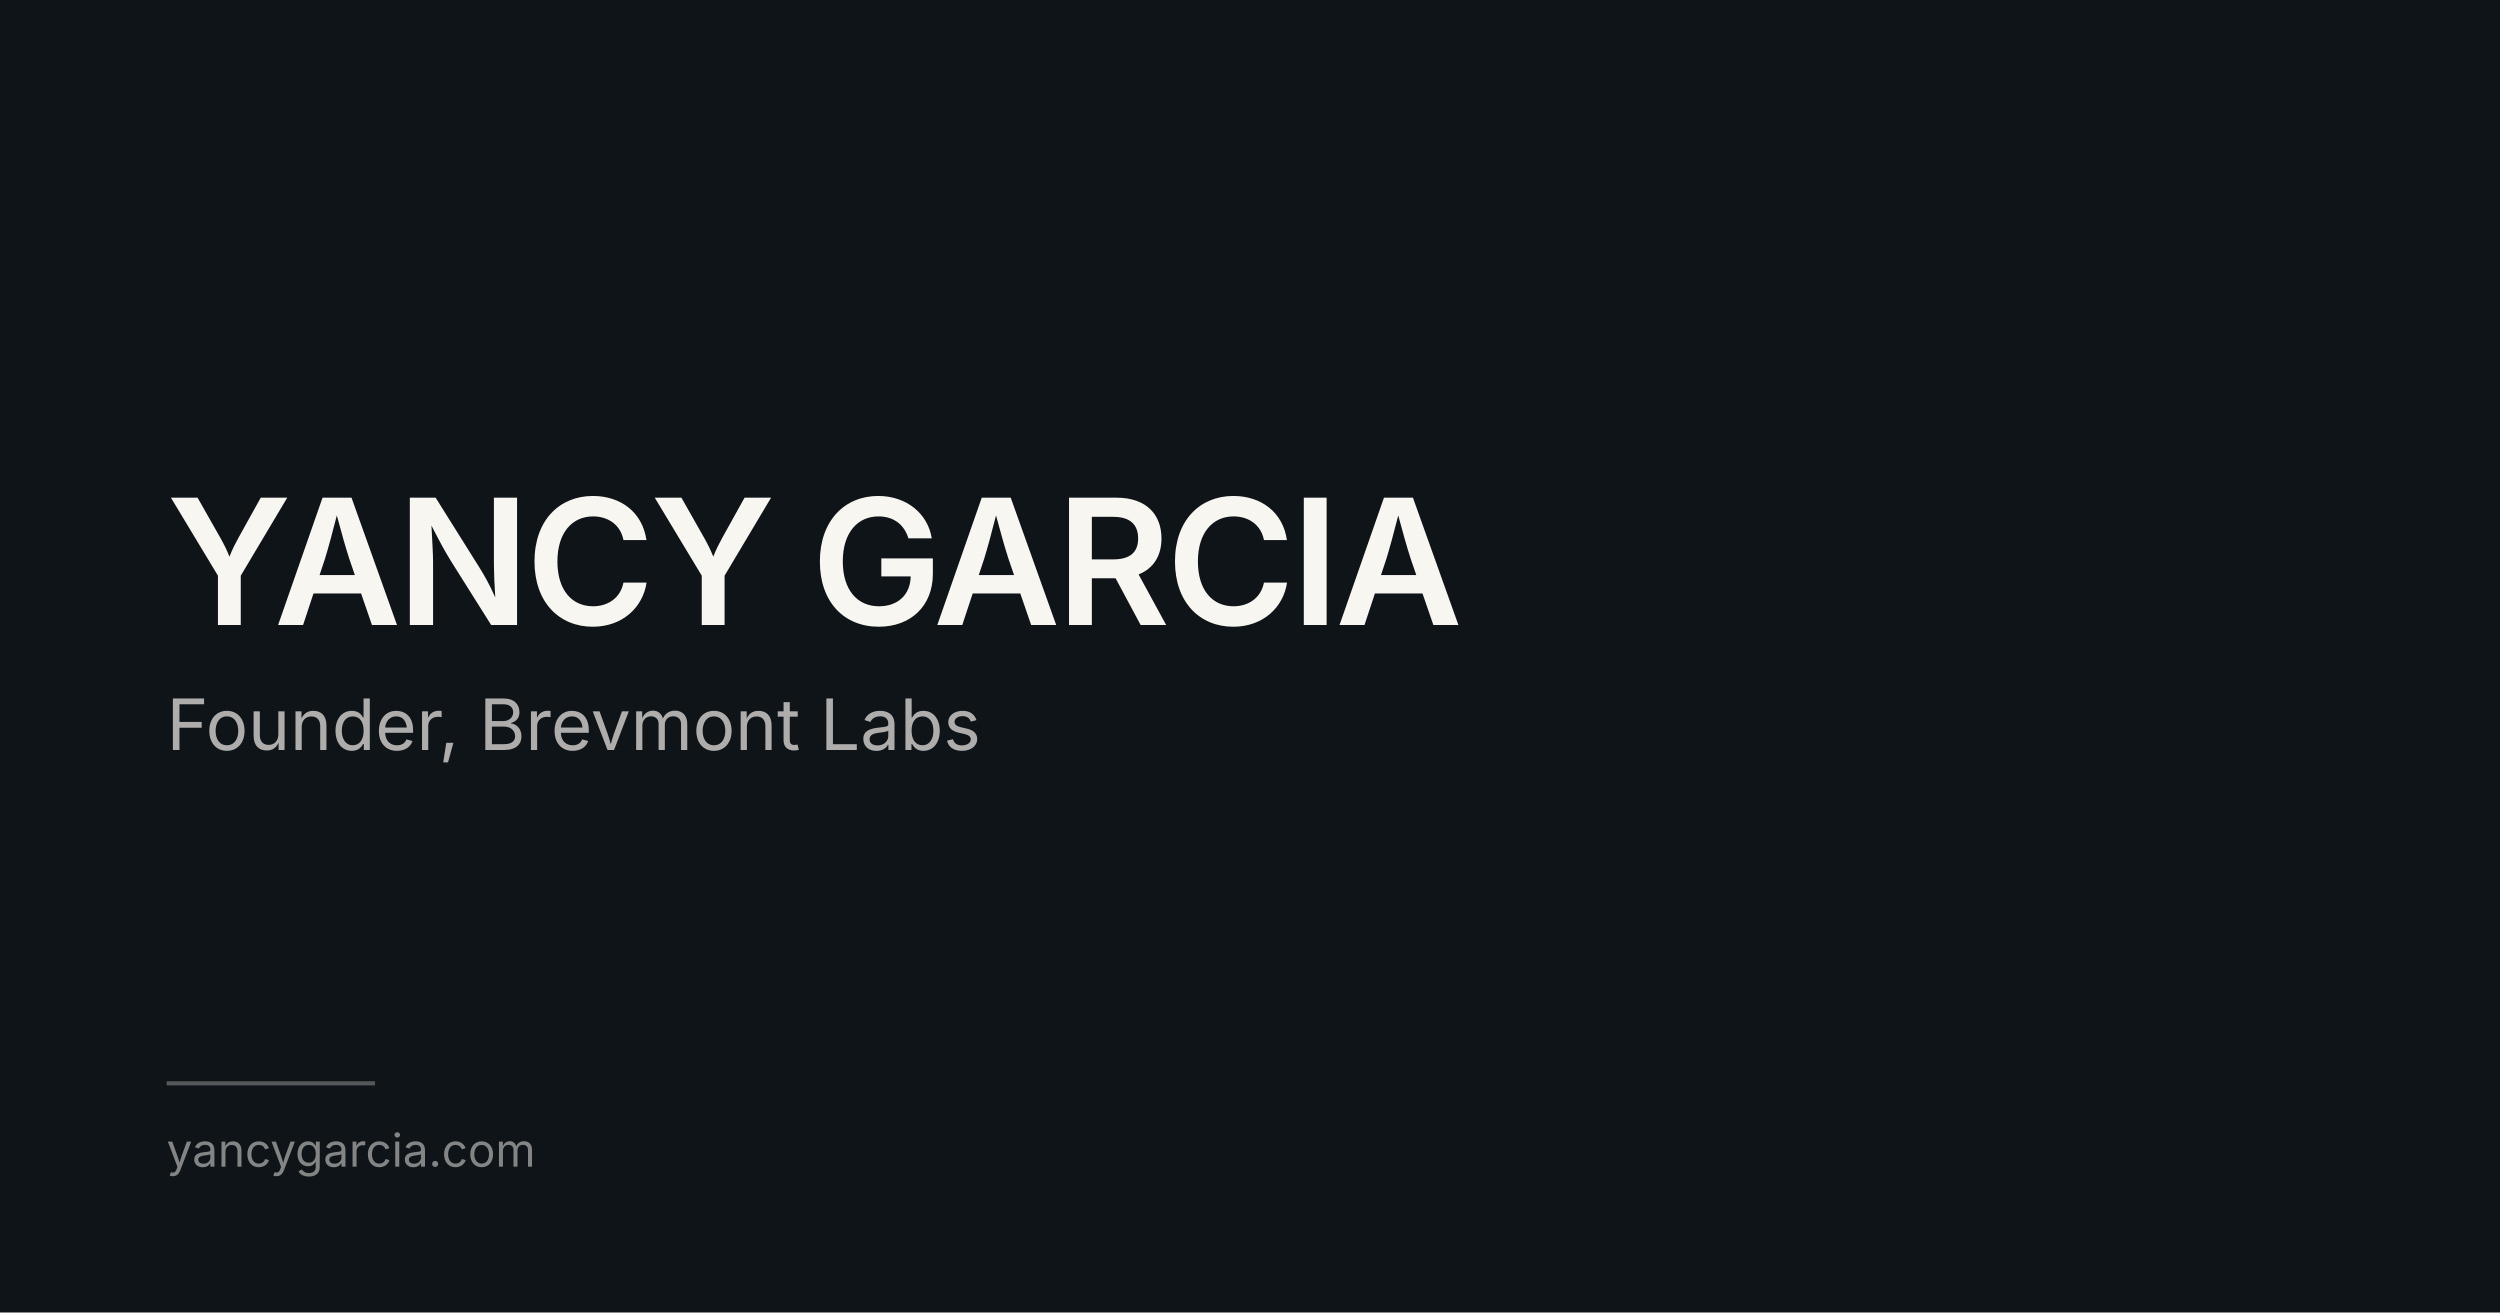
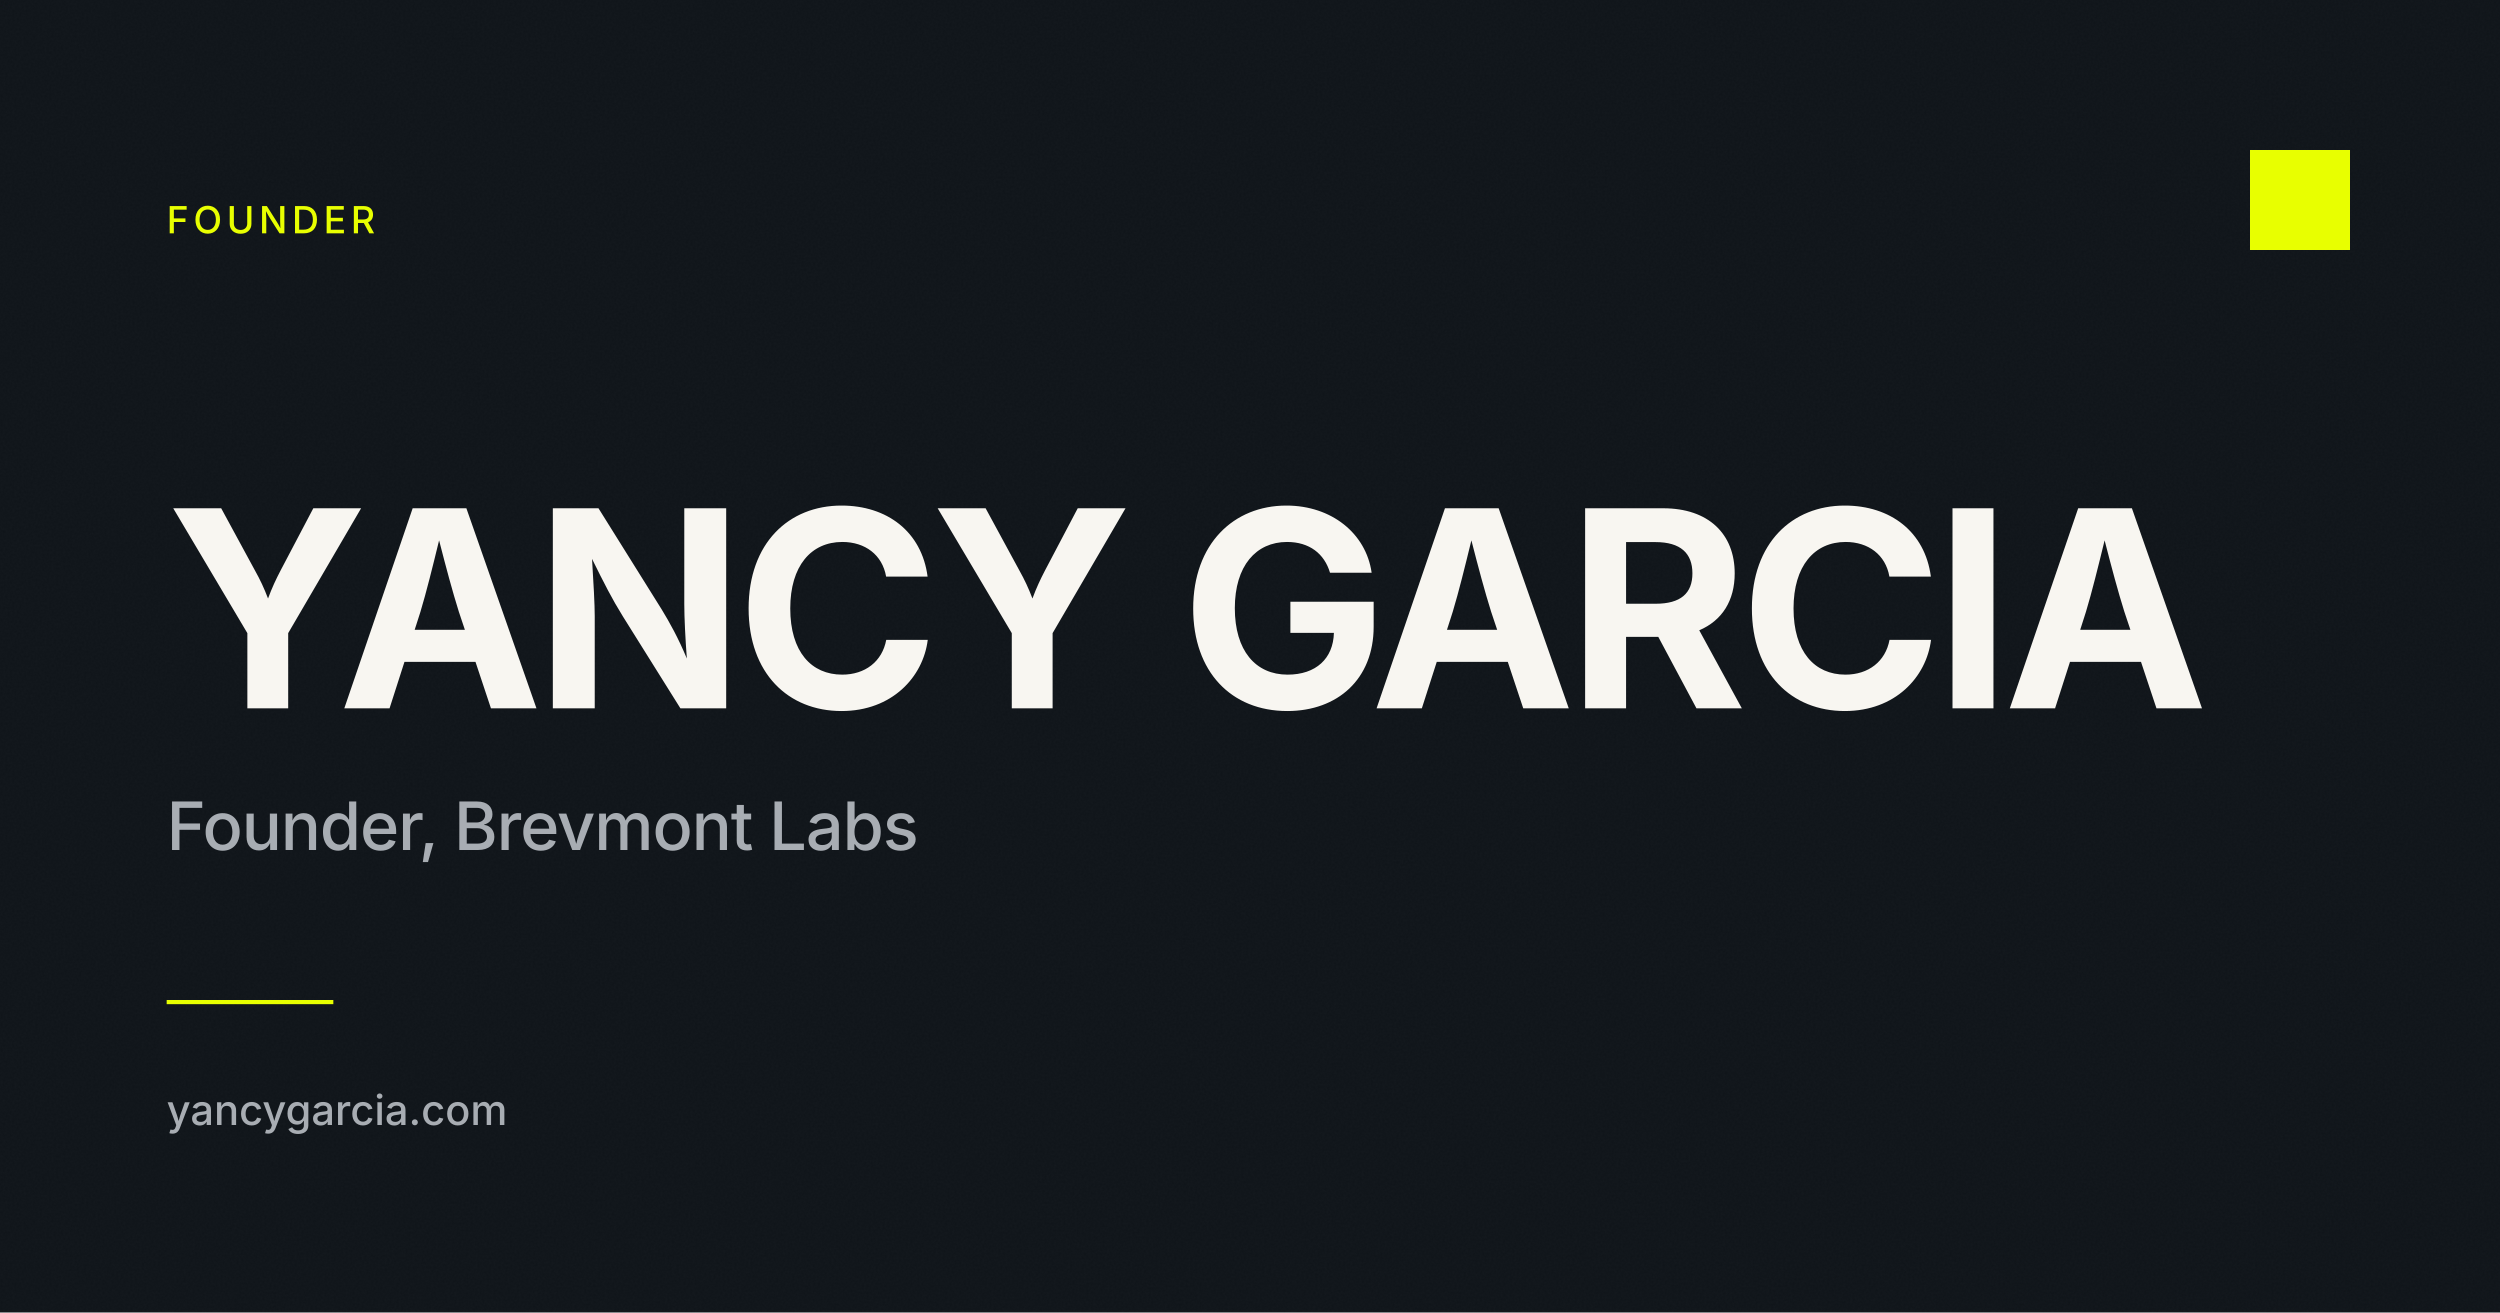
<svg xmlns="http://www.w3.org/2000/svg" viewBox="0 0 1200 630" width="1200" height="630">
  <rect width="1200" height="630" fill="#0F1419" />
-   <text x="80" y="300" font-family="Inter, system-ui, sans-serif" font-weight="600" font-size="84" fill="#F8F6F1" letter-spacing="-2">YANCY GARCIA</text>
-   <text x="80" y="360" font-family="Inter, system-ui, sans-serif" font-weight="400" font-size="34" fill="rgba(248, 246, 241, 0.68)">Founder, Brevmont Labs</text>
-   <line x1="80" y1="520" x2="180" y2="520" stroke="rgba(248, 246, 241, 0.3)" stroke-width="2" />
-   <text x="80" y="560" font-family="Inter, system-ui, sans-serif" font-weight="400" font-size="22" fill="rgba(248, 246, 241, 0.5)">yancygarcia.com</text>
+   <defs>
+     <filter id="noise" x="0%" y="0%" width="100%" height="100%">
+       <feTurbulence type="fractalNoise" baseFrequency="0.9" numOctaves="2" stitchTiles="stitch" />
+       <feColorMatrix values="0 0 0 0 1  0 0 0 0 1  0 0 0 0 1  0 0 0 0.02 0" />
+     </filter>
+   </defs>
+   <rect width="1200" height="630" filter="url(#noise)" />
+   <rect x="1080" y="72" width="48" height="48" fill="#E8FF00" />
+   <text x="80" y="112" font-family="Inter, system-ui, sans-serif" font-weight="500" font-size="18" fill="#E8FF00" letter-spacing="2.2">FOUNDER</text>
+   <text x="80" y="340" font-family="Inter, system-ui, sans-serif" font-weight="700" font-size="132" fill="#F8F6F1" letter-spacing="-4">YANCY GARCIA</text>
+   <text x="80" y="408" font-family="Inter, system-ui, sans-serif" font-weight="500" font-size="32" fill="#A8ADB3" letter-spacing="-0.5">Founder, Brevmont Labs</text>
+   <rect x="80" y="480" width="80" height="2" fill="#E8FF00" />
+   <text x="80" y="540" font-family="Inter, system-ui, sans-serif" font-weight="500" font-size="20" fill="#A8ADB3">yancygarcia.com</text>
</svg>
